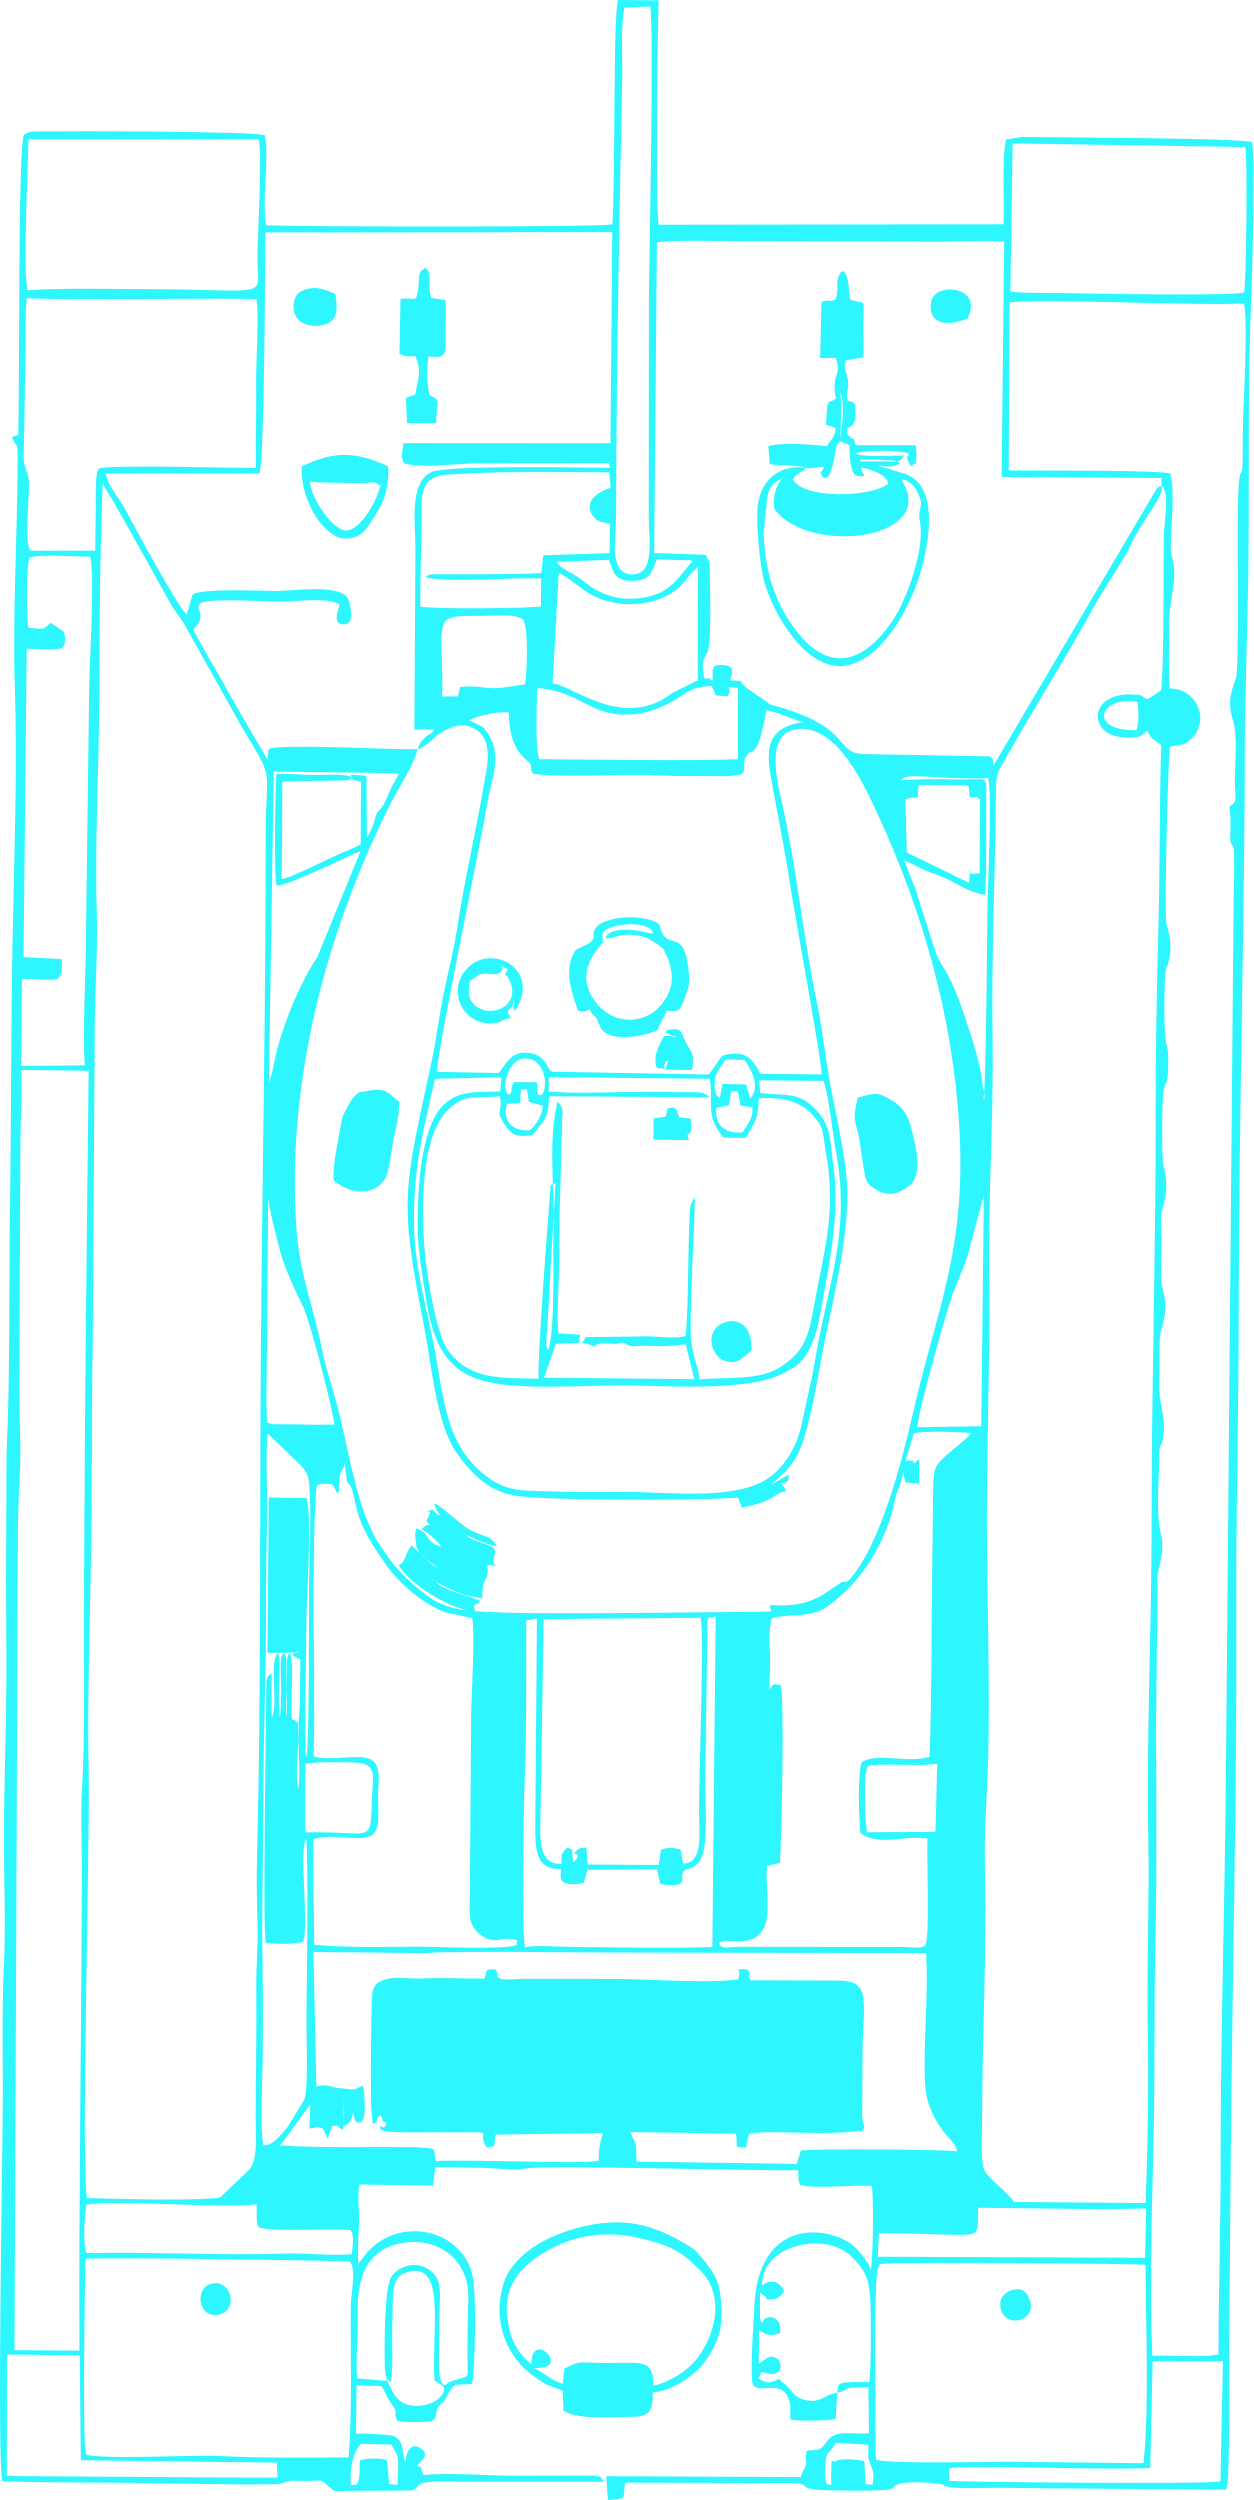
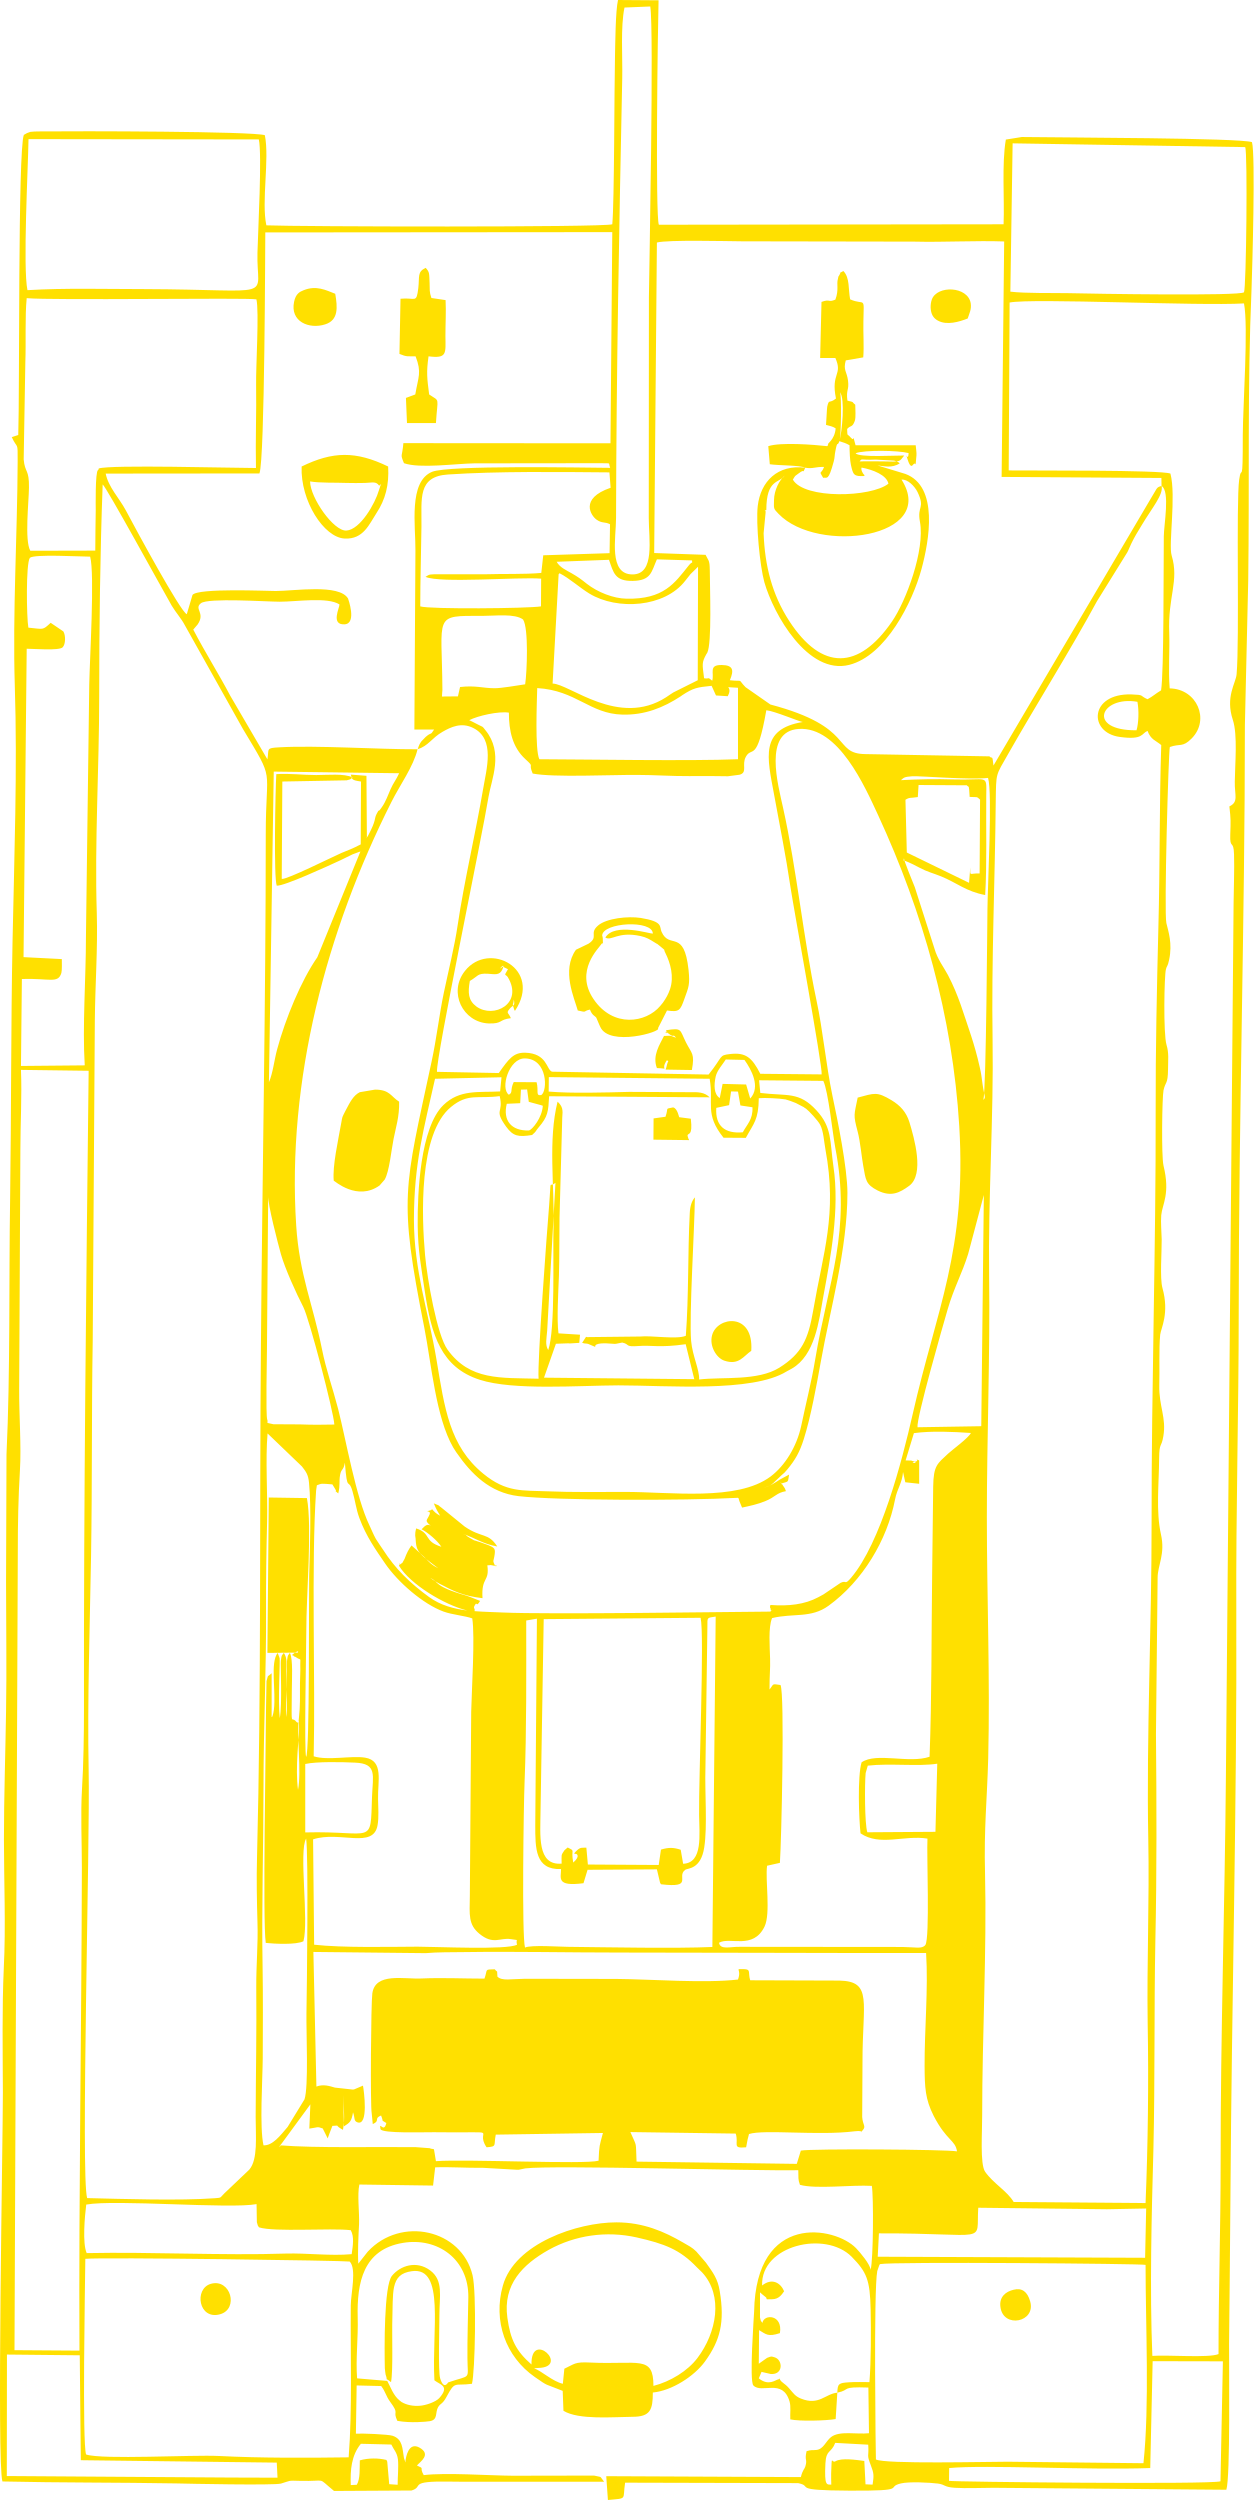
<svg xmlns="http://www.w3.org/2000/svg" xml:space="preserve" width="26.902mm" height="53.647mm" version="1.1" style="shape-rendering:geometricPrecision; text-rendering:geometricPrecision; image-rendering:optimizeQuality; fill-rule:evenodd; clip-rule:evenodd" viewBox="0 0 8317 16586">
  <defs>
    <style type="text/css">
   
-     .fil0 {fill:#2DF6FF}
+     .fil0 {fill:#ffe000}
   
  </style>
  </defs>
  <g id="Layer_x0020_1">
    <path class="fil0" d="M96 15592l22 -5298c0,-186 3,-352 14,-538 10,-165 -6,-364 -5,-538l8 -1586c0,-177 11,-358 4,-534l449 6c-16,1408 -33,2827 -31,4238 0,161 -3,366 -13,525 -10,169 -1,352 -1,524 -2,1073 -21,2127 -16,3204l-431 -3zm6738 -325c-18,-63 -54,-90 -109,-76 -53,12 -97,48 -88,114 18,146 239,102 197,-38zm-5436 -115c-112,33 -81,241 61,202 128,-35 71,-240 -61,-202zm3108 -7740c0,6 -11,-61 -41,-65 -57,13 -27,-4 -50,62l-79 11 -1 141 236 3c-1,-3 -1,-8 -4,-9l-6 -21c3,-22 36,10 22,-112l-77 -10zm1914 -5299c11,-35 26,-60 20,-101 -19,-114 -223,-121 -258,-25 -6,17 -8,34 -8,53 2,44 17,70 48,87 60,33 142,8 198,-14zm-2001 4722c16,48 -26,-12 15,21 43,35 26,-3 51,29 -46,-16 -21,-14 -80,-12 -27,56 -79,129 -47,213 95,3 16,20 67,-53 17,24 13,-27 -5,50 -1,3 -3,8 -4,13l174 3c20,-111 0,-106 -39,-183 -43,-86 -24,-98 -132,-81zm565 2127c18,-258 -227,-230 -260,-103 -19,70 28,150 81,168 97,33 127,-30 179,-65zm-2760 -7013c-62,-24 -126,-58 -211,-23 -25,10 -51,23 -62,76 -28,132 100,184 206,150 90,-28 82,-114 67,-203zm1146 4481c-31,52 -16,29 -1,53 105,176 -94,277 -208,195 -55,-41 -58,-91 -44,-170 56,-32 48,-51 117,-48 48,3 81,14 100,-31 26,-59 -45,25 1,-16l35 17zm19 325c-14,-37 -34,-31 -9,-61 23,-28 40,-18 28,-63 -1,45 -14,17 3,66 1,2 3,7 5,10 186,-279 -172,-467 -331,-266 -114,142 -14,342 157,349 93,3 67,-26 147,-35zm-874 -3533c22,-14 15,-27 -1,30 -25,88 -124,262 -216,268 -85,5 -240,-218 -241,-326 64,11 172,7 243,10 42,1 79,1 122,0 45,-1 73,-13 93,18zm-514 -127c-9,227 148,472 286,478 124,6 162,-95 210,-168 60,-91 85,-187 78,-310 -215,-104 -367,-101 -574,0zm861 -1118c-15,-43 -10,-54 -12,-99 -3,-67 0,-72 -26,-101 -57,27 -40,56 -49,135 -13,104 -18,60 -118,70l-7 366c50,21 55,15 107,16 42,109 18,134 -2,253l-62 23 7 167 192 0c11,-178 29,-140 -45,-190 -14,-108 -19,-147 -4,-253 125,16 113,-19 112,-136 0,-85 5,-157 1,-237l-94 -14zm2828 5305c-23,118 -31,109 0,226 17,63 27,174 37,227 17,92 14,122 97,164 88,43 144,15 208,-32 102,-76 34,-314 1,-423 -21,-67 -61,-110 -119,-145 -97,-58 -111,-47 -224,-17zm-1674 -1062c42,26 81,-43 233,-10 41,9 61,22 93,42 30,20 5,-2 39,27 43,37 15,8 34,45 33,66 58,156 30,239 -12,35 -26,59 -47,89l-18 22c-94,112 -312,147 -442,-45 -129,-189 38,-341 52,-366 14,-25 10,44 9,-37 0,-4 -2,-15 -4,-19 2,-88 336,-106 336,-13 -15,3 -254,-76 -315,26zm-195 81c-98,137 -10,322 12,403 67,16 31,4 81,-6 14,39 33,41 42,54l20 47c2,5 4,8 6,13 59,135 413,32 383,10l60 -118c81,12 88,0 115,-76 29,-81 38,-94 28,-193 -30,-277 -126,-133 -179,-253 -16,-35 14,-67 -138,-92 -85,-13 -227,2 -283,50 -63,54 7,75 -64,121l-83 40zm-1333 928l-101 17c-42,21 -63,62 -96,125 -23,46 -19,34 -27,78 -21,120 -59,285 -50,384 5,1 156,138 304,32l34 -39c31,-54 44,-195 59,-270 15,-77 39,-147 37,-247 -55,-34 -61,-80 -160,-80zm390 2745c16,40 26,55 42,82 -30,-16 -36,-24 -55,-45 -2,2 0,6 -3,7 -62,18 1,-3 -12,29 -16,42 -38,37 8,76 -23,-17 -40,1 -61,23 39,19 108,78 131,116 -121,-38 -64,-88 -167,-122 -12,43 -4,60 -4,66 4,73 8,92 109,167l42 32c-46,-23 -58,-38 -93,-75l-85 -77c-19,26 -32,51 -46,89l-15 27c-1,0 -4,2 -5,3 -31,27 3,-30 -17,16 74,122 299,259 453,297 -92,-12 -178,-35 -254,-90 -126,-92 -224,-187 -305,-314 -12,-18 -34,-49 -48,-72 -17,-31 -25,-53 -42,-89 -90,-186 -155,-565 -208,-773 -36,-139 -80,-260 -107,-396 -59,-294 -150,-494 -171,-820 -63,-961 201,-1957 632,-2811 55,-110 146,-235 173,-349 -260,1 -669,-27 -916,-13 -93,5 -68,9 -80,80l-247 -423c-74,-141 -163,-281 -245,-438l29 -34c54,-78 -27,-103 22,-141 47,-37 435,-10 523,-10 113,0 316,-33 396,18 2,20 -61,138 35,132 82,-6 22,-171 22,-171 -58,-99 -358,-50 -480,-50 -56,0 -517,-21 -552,26l-38 128c-43,-19 -329,-547 -405,-690 -44,-82 -115,-153 -133,-243l1020 -1c36,-89 38,-1545 39,-1599l2302 -2 -12 1401 -1374 -1c-8,98 -23,67 4,133 105,37 341,3 467,1l836 -1c79,3 50,-8 65,31 -200,-2 -1072,-18 -1181,26 -159,65 -109,361 -111,523l-7 1187 131 0c-28,44 -13,12 -56,49 -3,3 -28,29 -28,29 -11,16 -14,19 -25,52 70,-20 93,-74 165,-115 56,-32 125,-65 204,-25 147,74 87,272 65,405 -52,303 -124,604 -169,904 -21,143 -62,306 -92,449 -30,144 -48,304 -81,456 -182,851 -220,896 -48,1765 47,240 76,593 191,793 1,2 3,6 5,8l16 25c99,143 221,268 413,291 252,29 1090,31 1456,11 15,18 -2,-8 10,24l17 41c56,-12 102,-22 152,-42 70,-28 75,-56 139,-67 -9,-27 -10,-21 -16,-32 -46,-73 8,26 -14,-19 52,-16 41,-4 51,-59l-63 34c-32,21 -64,44 -111,54 48,-10 62,-24 88,-50 15,-13 20,-19 35,-33 29,-27 12,-7 40,-40 52,-63 81,-113 109,-202 46,-145 85,-359 112,-510 63,-353 177,-749 177,-1122 0,-163 -65,-483 -100,-647 -43,-208 -62,-429 -106,-634 -87,-412 -130,-864 -221,-1274 -32,-148 -134,-508 104,-523 264,-17 438,381 528,575 294,637 493,1332 537,2060 49,828 -150,1210 -309,1911 -71,313 -212,854 -409,1086 -45,52 -27,13 -69,33l-114 77c-29,15 -17,9 -35,19 -90,48 -196,60 -317,51 -7,22 1,18 1,23 0,37 27,-13 -1,21 -294,2 -1468,20 -1776,6 -63,-3 -126,-4 -187,-9 6,-23 -13,-15 3,-41 15,-26 7,20 34,-27 -35,-13 -63,-26 -92,-35 -228,-65 -183,-98 -240,-117 4,0 27,19 57,35 102,54 160,83 291,99 -9,-144 48,-106 32,-218 34,-1 11,-4 32,0 73,16 -3,-12 22,9 -23,-49 -12,-28 -5,-84 5,-44 -2,-45 -101,-80 -3,-1 -7,-2 -10,-3 -44,-16 -6,4 -56,-25 -50,-29 7,-9 -45,-26 82,27 132,67 229,84 -61,-94 -102,-54 -216,-132l-155 -126c-32,-21 8,-4 -50,-28zm866 5741l-10 100c-69,-16 -139,-84 -191,-103l27 -2c215,-5 -49,-257 -44,-23 -103,-90 -140,-165 -160,-310 -31,-222 103,-354 273,-450 176,-98 384,-128 585,-83 185,42 287,80 400,199l34 33c143,155 96,400 -31,568 -65,86 -179,156 -292,185 0,-207 -99,-139 -421,-155 -103,-5 -100,9 -170,41zm345 -971c-259,0 -675,140 -753,420 -66,234 18,471 212,606 97,67 57,40 185,92l5 132c100,62 328,41 458,40 119,0 135,-47 135,-161 126,-12 275,-108 346,-206 101,-140 132,-259 98,-466 -13,-83 -45,-124 -92,-190l-63 -73c-28,-28 -52,-39 -88,-60 -124,-72 -263,-134 -443,-134zm1253 -11641c53,9 64,-7 125,-5 -19,53 -38,19 -6,72 25,-6 34,27 70,-108 8,-29 5,-41 11,-69 15,-79 12,-22 28,-70 10,-29 14,-298 3,-321 34,45 14,260 -4,325 31,10 42,13 67,27 0,45 3,101 9,129 15,68 19,79 90,75 -1,-4 0,-9 -5,-11 -2,-1 -21,-29 -14,-45 75,14 167,50 178,107 -114,91 -559,104 -634,-27 20,-32 8,-18 38,-41 51,-40 20,14 44,-38zm639 79c40,-4 86,42 106,82 53,111 -4,90 16,197 35,187 -92,527 -185,662 -221,322 -465,330 -682,-3 -114,-176 -162,-366 -170,-582l13 -136c4,-29 -24,-14 5,-18 0,-209 86,-176 122,-229 -36,31 -70,97 -71,162 -1,59 -5,56 30,92 260,271 1061,159 816,-227zm-639 -79c-183,-23 -296,91 -315,254 -13,115 14,398 44,506 61,213 289,617 563,548 244,-62 420,-417 479,-634 52,-191 116,-551 -107,-633l-184 -56c42,4 95,20 147,-14 -17,-13 -7,-8 -37,-18l-123 -7c-103,5 -88,-11 -106,12 48,0 99,-1 148,0 133,4 113,2 148,-39 -57,-1 -301,15 -323,-15 60,-23 286,-19 352,-1 -3,66 -28,-27 -7,41 18,60 31,41 32,41 35,-43 14,49 27,-67 2,-17 -4,-48 -5,-67l-399 0c-26,-95 -1,-15 -32,-51 -26,-31 -21,-1 -24,-57 24,-27 34,-7 51,-54 8,-23 3,-79 3,-107 -30,-24 0,-14 -52,-27 -10,-75 12,-67 4,-133 -8,-62 -33,-67 -15,-134l116 -20c6,-72 -1,-162 1,-238 4,-177 12,-103 -88,-147 -13,-66 -1,-144 -45,-188 -48,29 -4,-11 -27,28 -18,31 0,-7 -9,24 -11,36 8,71 -17,138 -52,21 -31,-7 -92,15l-9 372 101 0c51,115 -31,97 4,269 -47,38 -45,-1 -58,54 -2,9 -6,100 -8,121 24,6 47,11 64,23 -7,81 -61,101 -50,108 3,1 -4,6 -6,10 -90,-10 -308,-27 -391,0l10 120c63,9 199,6 235,23zm-2876 10918l7 71c52,-23 4,-36 55,-57 22,54 -6,22 35,50 -17,73 -49,-19 -39,40 6,31 299,20 354,21 485,7 262,-29 350,100 72,-5 46,-12 61,-84l711 -11c-24,91 -24,76 -29,184 -90,26 -880,-12 -1079,3l-13 -79c-8,-1 -9,-3 -16,-3 -7,-1 -9,-3 -12,-4l-94 -7c-270,-3 -659,7 -901,-12 18,0 -23,29 14,-14l189 -258 -7 161c58,-7 48,-16 89,-1l33 66c4,-11 7,-20 11,-31 6,-17 14,-36 20,-52 60,-2 5,-9 70,26 16,-75 3,-153 1,-231l6 208c37,-24 50,-30 60,-93 14,40 4,56 28,66 77,29 44,-211 38,-243l-59 25c-3,0 -6,0 -9,1l-118 -13c-38,-11 -77,-24 -123,-7l-20 -893 745 8c74,-7 175,-6 256,-7 346,-5 685,3 1036,3 694,0 1343,4 2028,3 15,238 -11,509 -10,752 1,142 4,217 60,328 86,167 144,160 155,236 -67,-13 -966,-19 -1036,-5l-27 88 -1063 -15c-7,-142 6,-88 -41,-196l699 10c22,71 -28,100 69,91l10 -53c1,-3 2,-8 3,-11l6 -24c100,-32 460,12 699,-18 83,-10 25,24 56,-8 23,-27 0,-31 -4,-87l2 -363c-1,-400 69,-537 -153,-542l-592 -2c-16,-51 8,-73 -42,-74 -68,-1 -12,-5 -39,69 -222,26 -574,-2 -807,-4l-606 -1c-93,1 -152,16 -183,-14 -5,-54 6,-20 -18,-49 -71,2 -45,-2 -68,62 -139,0 -278,-7 -417,-1 -118,6 -307,-42 -327,99 -9,61 -14,751 -4,796zm-749 -13096c22,98 -5,601 -9,751 -9,320 147,245 -754,242 -253,0 -520,-8 -772,7 -31,-147 4,-807 7,-1002l1528 2zm-1381 3207c-55,51 -45,42 -148,32 -12,-67 -17,-426 10,-463 27,-26 332,-8 400,-8 31,114 -3,684 -6,847l-22 1680c0,270 -24,589 -8,848l-423 4 6 -577c184,-6 240,33 262,-40 5,-17 3,-72 3,-92l-254 -13 21 -2046c44,0 213,14 238,-9 21,-20 21,-81 5,-106l-84 -57zm1366 10491l2 120c6,25 6,22 14,34 103,33 475,3 609,19 24,44 14,103 6,159 -138,13 -297,-8 -437,-4 -417,14 -890,-12 -1321,-3 -29,-64 -13,-243 -3,-322 190,-35 956,30 1130,-3zm-1124 -40c-43,-142 20,-2375 10,-2837 -9,-468 8,-955 16,-1425 8,-476 3,-948 11,-1425l14 -2124c2,-234 20,-482 13,-713 -15,-468 16,-964 16,-1438 0,-461 6,-952 23,-1407 24,16 391,687 458,804 27,45 66,89 86,128l387 691c216,360 151,233 151,698 0,1117 -23,2267 -32,3388 -10,1131 3,2270 -26,3401 -4,139 -1,290 3,430 5,139 -9,287 -8,430 3,287 -3,574 -4,861 0,128 16,281 -42,349l-165 157c-33,32 -16,29 -65,33 -233,17 -607,5 -846,-1zm1123 -12597c19,78 -4,448 -2,564 3,188 -5,369 -1,555 -158,0 -964,-23 -1043,3 -2,3 0,9 -5,11 -19,9 -15,248 -15,265 -1,89 -3,178 -3,269l-431 1c-39,-68 -10,-322 -9,-419 2,-124 -27,-96 -35,-187l11 -646c5,-131 -3,-305 9,-424 163,16 1464,-4 1524,8zm-168 14451l-1488 -10 1 -806 483 5 7 696 1300 16 5 100 -308 -1zm238 -7488l8 -1018c-4,56 66,323 85,391 27,95 101,258 148,349 40,78 202,698 206,780 -79,2 -149,2 -228,-1l-176 -1c-63,-13 -31,-6 -41,-30 -11,-26 -2,-408 -2,-470zm254 3208l0 -454c76,-17 246,-13 330,-9 150,6 118,84 113,227 -11,330 14,224 -443,236zm-242 -2222l-9 1031 203 -2c-3,-5 9,-14 -11,-5 -1,1 -6,3 -8,4l-21 17c3,3 15,5 12,7 -2,1 9,5 12,6 41,29 30,-2 31,53 2,36 -2,84 -2,122 0,82 2,150 -7,230 -16,129 18,357 -6,477 -20,-141 8,-366 7,-402 -3,-109 7,-20 -20,-52 -34,-42 -30,60 -28,-213 0,-57 9,-203 -13,-242 -17,25 -12,9 -19,53l-3 162c-1,70 -6,142 -3,211 10,-52 2,-138 2,-197 1,-37 -1,-72 -1,-108 1,-50 8,-85 -16,-121 -18,25 -13,9 -20,53 -3,18 10,293 -7,380 -13,-114 3,-374 -1,-398 -1,-4 -3,-8 -4,-11l-9 -24c-51,65 -10,252 -25,377 -1,5 -3,19 -4,23 -8,32 -5,19 -11,26l0 -291c-36,33 -18,1 -34,52l-3 163c-1,257 -23,1438 -2,1574 52,6 202,14 250,-11 37,-135 -32,-600 18,-681 16,119 5,979 2,1161 -2,124 15,487 -13,569l-112 183c-49,58 -100,125 -160,122 -27,-119 -6,-436 -5,-578 1,-202 2,-404 -1,-605 -7,-393 6,-801 6,-1197 0,-381 19,-787 17,-1169 -1,-194 2,-397 7,-592 4,-181 -12,-410 3,-582l228 219c29,37 42,56 47,108 16,159 6,449 1,618 -3,140 4,1173 -20,1201 -14,-28 1,-736 1,-838 -1,-226 40,-687 4,-879l-253 -4zm-1212 6349c-26,-71 -7,-1123 -5,-1298 107,-12 1734,12 1754,18 47,49 8,210 7,291 -3,325 11,688 -14,1008 -278,4 -582,5 -861,-9 -176,-9 -773,26 -881,-10zm1756 -11145c12,31 -1,36 68,46l-2 417c-59,31 -76,35 -128,57 -62,27 -365,179 -396,172l4 -646 427 -8c35,-10 18,-3 39,-19 -53,-28 -172,-16 -241,-16 -89,0 -178,-12 -265,-6 -6,96 -18,692 3,740 50,3 339,-130 421,-168l82 -40c4,-1 15,-5 19,-7 14,-5 17,-7 33,-12l-286 702c-108,155 -212,409 -266,609 -20,72 -28,159 -55,220l32 -2061 832 11c-20,44 -38,63 -57,106 -16,36 -32,83 -57,118 -33,49 -12,0 -36,47 -17,33 1,35 -55,141 -16,30 -13,1 -9,20l-3 -415 -104 -8zm236 11181c-52,-12 -116,-14 -176,3 -2,51 4,122 -20,162l-40 2c-4,-100 4,-197 67,-274l202 5c17,36 38,52 44,99 5,49 -2,115 -2,168l-56 -4 -13 -149c-1,-4 -3,-8 -6,-12zm352 -958c0,-132 28,-232 -61,-299 -91,-68 -199,-32 -254,36 -53,65 -50,484 -47,613 0,2 4,40 5,41 20,56 -14,11 36,51 15,-76 5,-318 9,-428 2,-58 0,-151 11,-202 14,-64 46,-96 118,-106 223,-32 131,394 150,724 38,30 104,37 32,118 -24,26 -91,49 -131,51 -39,3 -84,-4 -119,-25l-14 -11c-42,-34 -60,-92 -81,-129l-200 -17c-10,-128 8,-272 4,-403 -6,-233 36,-452 301,-496 231,-38 436,110 433,361 -2,134 -7,271 -6,404 1,150 29,107 -128,161 -1,0 -28,54 -53,-27 -14,-47 -5,-344 -5,-417zm1128 -12228l8 102c-210,72 -128,187 -94,211 37,27 55,13 90,31l-3 192 -440 14 -13 117c-108,10 -250,5 -377,9l-296 0c-70,0 -67,-1 -95,17 96,44 614,0 767,12l-1 184c-88,14 -736,20 -801,0 0,-178 6,-352 8,-532 2,-184 -27,-330 176,-343 329,-22 728,-17 1071,-14zm-991 1424l-14 62 -106 1c0,-12 3,-42 3,-43 -3,-504 -65,-493 266,-492 86,0 214,-17 269,24 38,57 26,352 14,430 -61,9 -158,26 -202,26 -79,0 -126,-20 -230,-8zm-968 8344l-7 -699c177,-58 401,67 428,-95 9,-51 4,-120 3,-174 -3,-116 39,-253 -86,-273 -91,-15 -247,21 -341,-9 12,-511 -17,-1268 16,-1763l5 -35c34,-13 27,-12 103,-6l17 28c23,37 -21,-5 22,32 14,-58 4,-76 12,-122 8,-45 22,-26 32,-82 16,208 22,93 50,188 18,60 24,120 46,179 46,124 109,211 171,302 84,123 251,269 388,319 58,21 143,28 190,45 19,120 -4,475 -7,619l-9 1223c-2,125 -11,189 63,250 93,77 138,24 209,36 64,11 29,-5 41,37 -65,36 -539,13 -660,13 -199,1 -494,8 -686,-13zm1413 -5674l11 82 81 22c3,1 8,2 12,4 -4,79 -69,157 -91,164 -119,4 -175,-67 -148,-177l89 -4 5 -90 41 -1zm-89 -49c-26,55 -3,67 -32,84 -59,-40 0,-244 107,-241 152,3 150,217 108,243 -40,7 -16,-25 -31,-85l-152 -1zm735 -7129l171 -7c25,146 -7,1744 -9,1929l-1 1465c0,140 43,373 -107,374 -162,1 -110,-243 -110,-374 2,-971 21,-1946 41,-2917 3,-142 -12,-342 15,-470zm215 3661l233 7c1,31 7,-3 -23,35 -92,115 -164,224 -411,219 -88,-1 -194,-44 -264,-99 -39,-31 -56,-44 -103,-71 -28,-16 -78,-38 -97,-75l347 -13c30,84 38,142 157,140 124,-2 124,-60 161,-143zm158 8561c-46,-15 -78,-17 -131,-1l-15 102 -470 -3 -10 -112c-28,2 -37,-5 -62,18 -36,33 -6,21 -6,23 0,0 33,12 -19,58 -18,-94 18,-72 -37,-100l-21 18c-25,36 -19,28 -19,89 -165,14 -141,-190 -140,-349l21 -1273 1041 -9c26,110 -13,1055 -10,1309 1,128 27,318 -106,323l-16 -93zm115 -8512l-2 753 -162 81c-21,13 -25,17 -48,32 -313,202 -641,-89 -753,-91l40 -725c2,-2 4,-5 6,-7 65,33 134,96 198,135 186,113 500,92 636,-85 17,-21 20,-25 35,-44l50 -49zm117 6965l-22 2192c-242,11 -688,2 -960,-1 -46,0 -246,-14 -283,5 -22,-74 -9,-954 -3,-1095 14,-350 11,-728 11,-1075l71 -12 -11 1370c0,153 -1,298 171,291 1,58 -36,118 149,94l27 -89 460 -3 18 76c4,17 1,9 9,23 221,26 99,-50 161,-96 15,-12 103,0 126,-148 22,-141 3,-369 8,-525l13 -942c0,-62 -4,-56 55,-65zm148 -3483l16 92 80 12c4,82 -37,114 -64,166 -119,11 -184,-42 -176,-162l85 -18 13 -91 46 1zm-65 -2683l65 4 0 474c-313,13 -1018,1 -1318,0 -30,-62 -16,-383 -14,-472 258,15 349,171 565,176 148,4 272,-46 388,-122 2,-2 5,-4 8,-6 76,-50 100,-53 196,-63l29 64 78 5c12,-23 17,-43 3,-60zm119 2636l-156 -4 -19 94c-40,-26 -39,-86 -27,-143 10,-42 47,-81 67,-113l124 3c46,64 109,180 38,256l-27 -93zm-312 1957c3,-66 -44,-155 -53,-256 -14,-165 23,-743 25,-952 -19,21 -32,55 -34,105 -14,269 -6,546 -26,813 -57,26 -231,-3 -302,5l-353 4c-2,0 -5,-2 -7,-2l-26 40c22,7 27,3 40,7l47 20c-8,-30 78,-24 100,-22l32 2c1,-1 6,-1 7,-1l40 -8c54,12 13,30 109,23 83,-7 139,13 312,-12l57 232 -997 -10 79 -225 84 -3c2,0 6,1 8,1l63 -4 5 -54 -143 -9c-12,-90 -1,-277 3,-381 4,-126 2,-261 4,-389l18 -661c5,-52 3,-74 -31,-106 -64,255 -20,557 -27,820 -5,194 13,693 -35,828 -22,-35 -11,-76 -7,-128l55 -982c-46,40 -26,-47 -42,150 -15,181 -79,1041 -70,1150 -254,-7 -455,13 -604,-193 -70,-96 -135,-471 -149,-626 -23,-256 -44,-807 172,-984 114,-94 180,-52 323,-72 28,115 -42,85 43,203 46,63 80,70 172,55 35,-31 18,-21 43,-50 63,-73 64,-105 70,-207l1065 7c-36,-35 -76,-35 -135,-34l-399 -2c-156,4 -380,11 -534,-2l1 -96 1067 11c29,166 -36,231 92,391l148 1c53,-98 84,-118 86,-263 39,-4 137,1 178,8 13,3 49,16 68,24l52 27c3,2 6,4 8,6 3,1 6,4 8,5 19,14 79,79 93,106 22,40 26,115 35,163 80,432 -15,682 -82,1074 -32,185 -74,281 -224,375 -143,89 -373,60 -532,78zm688 -4362c-287,47 -236,235 -191,479 37,204 78,404 109,615 23,153 215,1198 207,1244l-407 -4c-56,-110 -98,-143 -201,-131 -76,9 -43,12 -142,136l-1039 -19c-38,-13 -30,-122 -179,-126 -77,-1 -107,40 -174,135l-410 -8c-9,-87 303,-1580 342,-1825 19,-116 102,-292 -21,-442 -25,-32 -11,-16 -55,-40 -18,-9 -41,-22 -52,-26 55,-29 197,-61 263,-50 0,121 24,230 109,308 66,61 16,20 49,96 138,27 520,8 689,9 116,0 240,9 350,8 60,-1 116,0 175,0 27,0 55,1 81,1l77 -10c56,-15 13,-66 42,-119 40,-74 73,48 136,-309 54,5 227,79 242,78zm229 11084c-80,7 -121,88 -242,39 -39,-16 -49,-35 -78,-68 -30,-35 -51,-37 -62,-61 -14,-29 -4,-4 0,-5 -3,3 -4,6 -11,7 -17,3 -63,46 -128,-7l18 -43 61 14c85,7 82,-95 25,-111 -25,-7 -18,-7 -49,4l-55 39 2 -223c47,28 59,46 138,20 21,-124 -106,-129 -116,-68 -12,-17 -9,-6 -16,-36l0 -166c3,2 11,6 8,7l26 21c25,17 -16,19 48,17 43,-1 62,-30 78,-53 -24,-57 -81,-90 -146,-38 -10,-267 419,-367 594,-191 100,102 122,153 126,350 3,143 3,342 -8,482 -43,0 -92,-2 -134,1 -71,4 -77,10 -79,69zm-511 -8623l-8 -84 426 4c33,68 62,350 79,441 108,557 -45,883 -133,1408 -23,142 -63,297 -93,442 -30,136 -107,262 -203,334 -222,166 -667,101 -970,102 -166,0 -345,3 -511,-4 -163,-7 -272,9 -425,-117 -224,-184 -256,-431 -311,-761 -53,-316 -149,-585 -149,-927 1,-374 65,-595 140,-932l441 -10 -9 94c-143,8 -268,-15 -377,91 -153,149 -172,582 -170,798 2,171 23,273 47,436 44,293 109,506 365,588 222,72 658,38 919,37 319,0 888,49 1116,-92l35 -19c155,-89 180,-317 208,-473 49,-265 111,-581 68,-870 -24,-166 -8,-258 -113,-371 -116,-126 -192,-93 -372,-115zm471 9233c-29,-2 -47,15 -39,-141 5,-94 38,-65 65,-136l219 12c6,88 -13,58 18,139 20,51 20,67 11,126l-47 -2 -8 -155c-52,-7 -152,-22 -191,2 -27,17 -24,-58 -29,81 -1,22 1,51 1,74zm703 -4783l-12 452 -452 3c-18,-55 -18,-325 -11,-393l14 -49c145,-17 339,7 461,-13zm-407 4616c-1,-3 -16,-1128 9,-1250l12 -35c1,-3 3,-8 6,-11 81,-17 1740,-3 1762,5 0,407 27,928 -14,1316l-901 -10c-131,0 -816,17 -874,-15zm197 -6628l55 -181c118,-16 262,-9 378,-1 -14,32 -122,110 -151,137 -71,67 -97,77 -99,219 -3,200 -5,391 -7,592 -5,397 -2,802 -17,1200 -137,47 -352,-31 -451,37 -28,92 -18,375 -7,471 128,88 289,10 444,35 -6,107 17,661 -14,706 -23,28 -63,14 -153,13l-1077 -1c-63,-2 -130,23 -139,-27 72,-42 226,49 302,-107 42,-88 4,-306 17,-404l85 -19c10,-140 33,-1125 4,-1180 -61,-9 -42,-8 -73,30 0,-108 6,-129 4,-203 -2,-81 -13,-208 13,-271 141,-34 258,3 375,-82 226,-164 389,-435 441,-705 14,-73 47,-107 53,-182l15 68 92 10 0 -155c-42,-16 8,0 -24,8 -59,15 43,11 -23,-5 -1,0 -4,-1 -5,-2l-38 -1zm429 -3934l-8 102 -413 -201 -9 -350c28,-18 33,-10 82,-18l5 -80 320 2c16,19 13,-13 19,77 49,4 45,-6 69,18l-3 490c-69,-3 -62,23 -62,-40zm-350 3714c-9,-56 168,-673 201,-786 41,-140 95,-235 135,-364l104 -391 -17 1534 -423 7zm1517 5183l-7 327 -1774 -7 8 -155c745,-2 643,77 659,-170l854 10 260 -5zm-1627 -9476c20,-17 20,-22 75,-26 56,-3 379,25 503,11 30,94 -3,722 -4,871 -1,44 -8,1196 -27,1265 19,-19 7,-16 -5,-101 -6,-42 -9,-74 -19,-115 -18,-81 -37,-146 -57,-208 -52,-153 -83,-268 -154,-404 -28,-53 -69,-103 -90,-177l-130 -406c-13,-34 -71,-171 -72,-192 -1,30 -34,-11 104,63 50,27 87,35 142,57 106,43 165,100 293,124 12,-210 5,-440 7,-659 2,-148 13,-100 -221,-108 -107,-4 -238,-1 -345,5zm1729 -1952c-38,10 -27,14 -78,95l-1037 1760c-8,-78 -8,-40 -27,-61l-822 -15c-222,-2 -63,-179 -631,-329l-165 -115c-58,-60 -5,-35 -104,-46 28,-66 23,-100 -53,-101 -91,-2 -49,53 -64,104 -35,-28 -13,-10 -54,-16 -12,-95 -16,-104 15,-160 2,-3 4,-6 6,-9 32,-62 17,-438 17,-544 0,-10 -1,-46 -4,-54 -1,-6 -2,-8 -4,-14l-20 -38 -341 -12 18 -2060c74,-19 456,-9 565,-8l1143 2c196,5 408,-8 596,-1l-17 1562 1060 7 1 53zm-166 1621c-334,3 -239,-231 6,-189 11,58 8,142 -6,189zm721 -3869c17,35 7,937 -8,963 -22,26 -1006,10 -1164,6 -105,-2 -286,2 -386,-10l15 -984 1543 25zm-148 14690l-16 796c-60,22 -1778,4 -1801,-3l1 -85c241,-23 918,15 1334,0l16 -709 466 1zm-407 -12442c58,33 15,261 15,335 -2,212 1,899 -18,1021 -40,24 -53,39 -90,59 -55,-24 -17,-29 -107,-32 -278,-8 -287,253 -78,282 157,22 144,-23 185,-40 22,59 54,63 91,94 -13,400 -8,813 -19,1210 -10,401 -19,811 -18,1210 2,917 -28,1824 -27,2729 1,700 -35,1418 -22,2111 8,405 -10,815 -4,1222 7,378 2,806 -14,1191l-875 -7c-42,-72 -134,-122 -189,-200 -36,-50 -19,-271 -20,-378 0,-522 31,-1095 19,-1600 -8,-303 14,-497 21,-766 13,-523 -9,-1073 -9,-1600 0,-530 22,-1072 15,-1600 -7,-521 31,-1056 23,-1572 -8,-517 16,-1051 21,-1573 3,-199 -2,-169 83,-319 184,-324 414,-690 589,-1013l201 -324c1,-3 3,-7 5,-10l21 -47c22,-46 44,-81 72,-127 65,-109 144,-201 129,-256zm-1008 -1217c159,-30 1255,24 1555,6 30,151 -7,676 -8,873 0,363 -8,181 -24,296 -21,152 3,1062 -17,1291 -5,60 -76,149 -25,303 33,99 14,297 13,409 -2,92 27,135 -36,165 10,86 9,100 6,186 -4,103 22,31 25,132 3,102 -2,220 -3,324l-51 5794c-7,852 -36,1714 -35,2568 0,435 -14,840 -14,1264 -67,27 -339,4 -439,12 -18,-443 -5,-930 7,-1370 11,-459 4,-924 13,-1385 10,-449 8,-924 4,-1371l11 -1037c0,-83 52,-156 22,-288 -34,-151 -13,-335 -12,-504 1,-109 15,-67 28,-147 21,-122 -30,-199 -27,-337 3,-97 -3,-246 6,-336 5,-44 62,-141 15,-310 -18,-65 -4,-241 -5,-322 -1,-54 -7,-109 -3,-161 7,-74 61,-141 15,-329 -15,-65 -9,-455 0,-499 13,-61 29,-37 30,-139 0,-61 7,-108 -10,-163 -22,-74 -15,-460 -4,-501 5,-23 12,-17 21,-62 24,-110 -6,-193 -18,-245 -16,-67 14,-1141 23,-1168 69,-25 84,5 145,-57 123,-124 35,-329 -146,-332 -10,-121 1,-255 -3,-367 -10,-244 67,-344 16,-515 -22,-73 31,-393 -8,-543 -61,-25 -926,-19 -1073,-21l6 -1114zm-1143 13867c93,-19 15,-41 206,-34l4 303c-83,9 -194,-18 -251,25 -37,29 -50,81 -98,86 -30,3 -32,-2 -65,8 -15,66 7,50 -8,101 -6,20 -17,20 -30,71l-1291 -6 11 158c133,-13 96,2 114,-115l1148 3c106,22 -56,48 341,50 401,2 233,-22 341,-48 54,-13 190,-6 246,1 50,7 38,23 111,28 75,5 179,0 257,0l1545 13c27,-85 17,-814 18,-968 3,-325 7,-645 9,-968 8,-1295 44,-2604 39,-3898 -3,-657 16,-1317 16,-1977 0,-1297 41,-2592 41,-3898l22 -955c9,-643 -6,-1292 22,-1935 5,-139 27,-891 3,-976 -80,-28 -1240,-30 -1527,-34l-106 17c-28,166 -8,392 -15,562l-2287 3c-24,-55 -7,-1322 -2,-1489l-269 -2c-17,73 -18,293 -20,372 -5,214 -4,968 -18,1116 -56,21 -2087,16 -2295,7 -34,-158 22,-439 -10,-598 -78,-26 -1231,-28 -1503,-25 -10,0 -44,1 -53,3 -4,1 -7,2 -11,4 -4,1 -8,3 -11,4l-21 12c-40,102 -27,1716 -37,1991l-43 14c38,84 40,22 39,161 -2,487 -34,1007 -19,1487 18,547 -4,1154 -15,1699 -11,568 -8,1135 -16,1705 -9,557 2,1142 -24,1697l-3 847c0,285 5,575 0,860 -4,272 -14,563 -14,847 0,276 13,581 -1,854 -12,265 -7,552 -6,826 0,324 -41,2458 -3,2580 383,9 770,6 1154,13 75,2 649,14 694,1 66,-19 41,-21 126,-18 187,5 108,-29 226,67l514 -3c86,-26 -30,-64 256,-59 111,2 224,0 336,1 229,0 457,0 686,0 -35,-42 -7,-27 -67,-41l-539 1c-154,-1 -446,-22 -591,-4 -33,-58 11,-38 -45,-64 20,-24 99,-73 16,-119 -73,-40 -89,67 -92,87 0,3 1,8 0,12l-8 -23c-1,-3 -3,-8 -3,-12 -10,-55 -6,-119 -74,-142 -30,-10 -209,-17 -244,-14l5 -320 163 4c30,40 30,64 59,104 66,89 14,55 48,127 90,16 190,6 216,2 56,-10 33,-58 55,-94 16,-26 29,-18 55,-67 59,-110 50,-71 169,-87 21,-79 31,-607 4,-720 -73,-305 -475,-394 -695,-157l-63 80c-5,-72 1,-186 5,-261 3,-80 -13,-195 2,-264l489 7 14 -121c102,-4 212,5 314,3l229 13c4,0 7,0 11,0l44 -9c184,-23 1526,18 1811,12 2,50 -3,59 11,97 107,30 344,-1 477,7 12,70 10,489 -8,557 -3,-36 -68,-114 -97,-144 -139,-143 -664,-241 -676,421 -1,31 -33,460 -5,490 55,57 194,-50 240,106 10,33 3,79 5,119 61,14 236,9 301,-2l11 -175z" />
  </g>
</svg>
